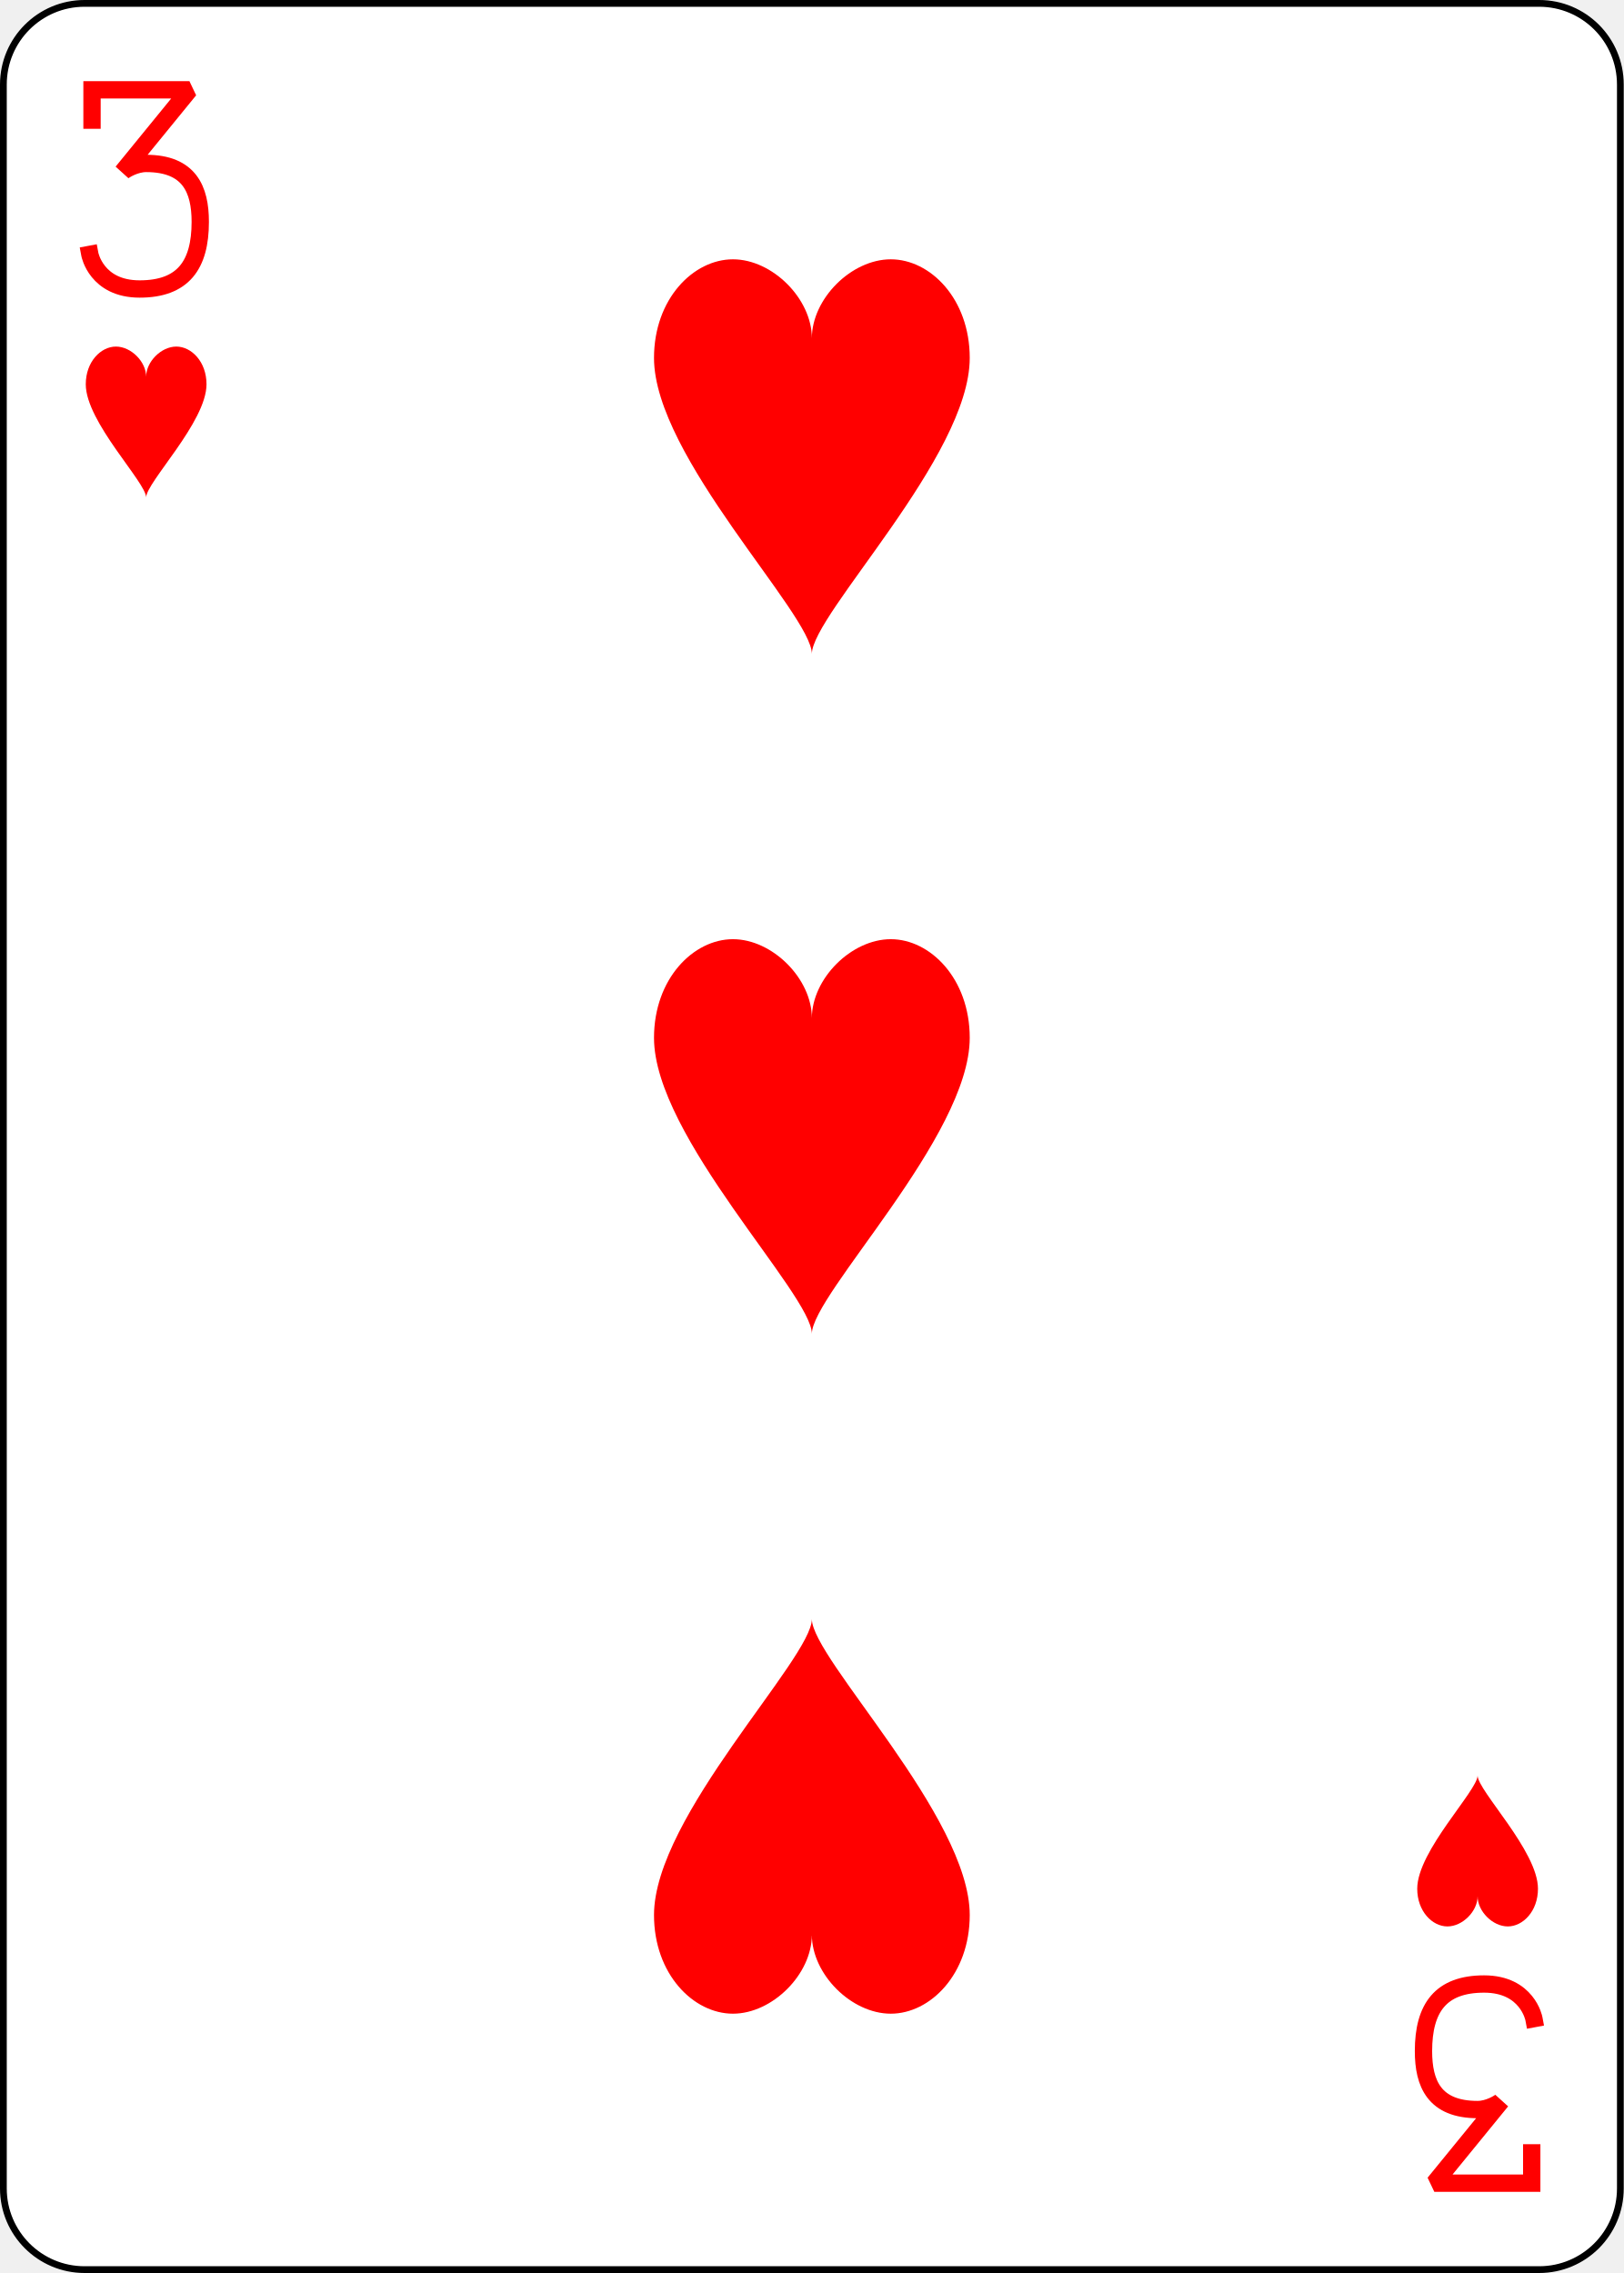
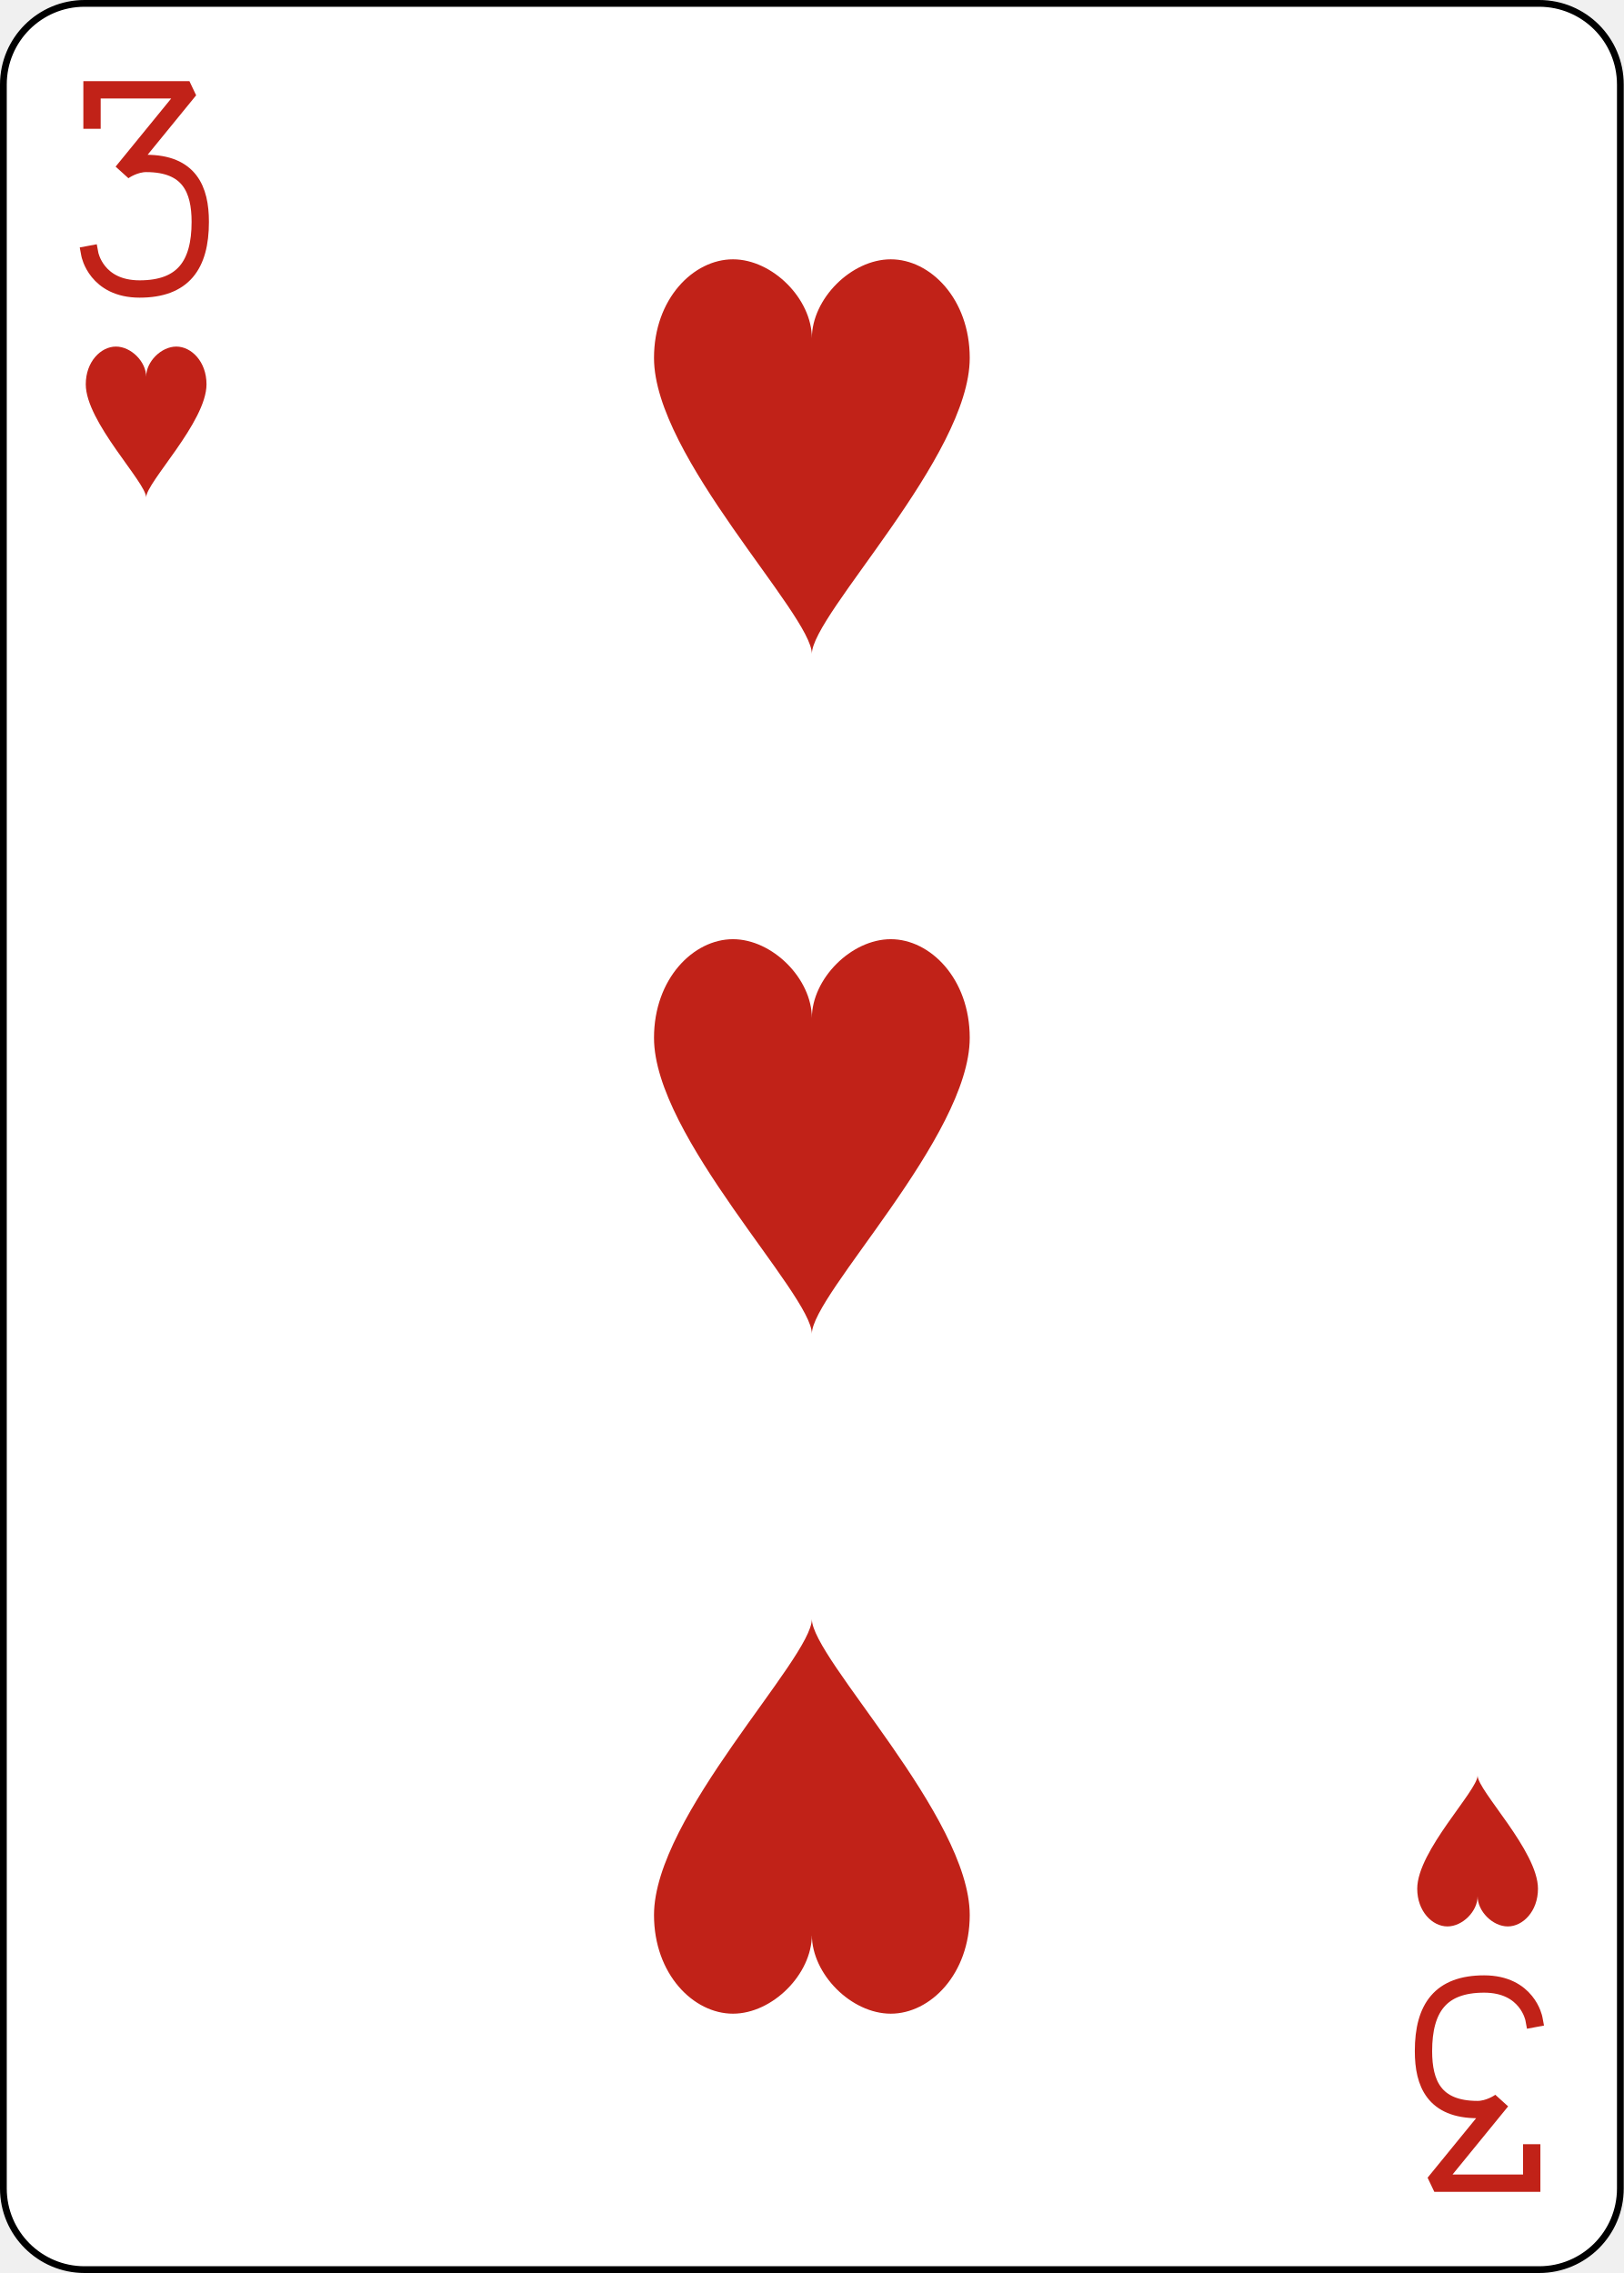
<svg xmlns="http://www.w3.org/2000/svg" xmlns:xlink="http://www.w3.org/1999/xlink" class="card" face="3H" height="3.5in" preserveAspectRatio="none" viewBox="-120 -168 240 336" width="2.5in">
  <defs>
    <symbol id="SH3" viewBox="-600 -600 1200 1200" preserveAspectRatio="xMinYMid">
-       <path d="M0 -300C0 -400 100 -500 200 -500C300 -500 400 -400 400 -250C400 0 0 400 0 500C0 400 -400 0 -400 -250C-400 -400 -300 -500 -200 -500C-100 -500 0 -400 -0 -300Z" fill="red" />
+       <path d="M0 -300C0 -400 100 -500 200 -500C300 -500 400 -400 400 -250C400 0 0 400 0 500C0 400 -400 0 -400 -250C-400 -400 -300 -500 -200 -500C-100 -500 0 -400 -0 -300Z" fill="#c12218" />
    </symbol>
    <symbol id="VH3" viewBox="-500 -500 1000 1000" preserveAspectRatio="xMinYMid">
-       <path d="M-250 -320L-250 -460L200 -460L-110 -80C-100 -90 -50 -120 0 -120C200 -120 250 0 250 150C250 350 170 460 -30 460C-230 460 -260 300 -260 300" stroke="red" stroke-width="80" stroke-linecap="square" stroke-miterlimit="1.5" fill="none" />
+       <path d="M-250 -320L-250 -460L200 -460L-110 -80C-100 -90 -50 -120 0 -120C200 -120 250 0 250 150C250 350 170 460 -30 460C-230 460 -260 300 -260 300" stroke="#c12218" stroke-width="80" stroke-linecap="square" stroke-miterlimit="1.5" fill="none" />
    </symbol>
  </defs>
  <rect width="239" height="335" x="-119.5" y="-167.5" rx="12" ry="12" fill="white" stroke="black" />
  <use xlink:href="#VH3" height="32" width="32" x="-114.4" y="-156" />
  <use xlink:href="#SH3" height="26.769" width="26.769" x="-111.784" y="-119" />
  <use xlink:href="#SH3" height="70" width="70" x="-35" y="-135.501" />
  <use xlink:href="#SH3" height="70" width="70" x="-35" y="-35" />
  <g transform="rotate(180)">
    <use xlink:href="#VH3" height="32" width="32" x="-114.4" y="-156" />
    <use xlink:href="#SH3" height="26.769" width="26.769" x="-111.784" y="-119" />
    <use xlink:href="#SH3" height="70" width="70" x="-35" y="-135.501" />
  </g>
</svg>
